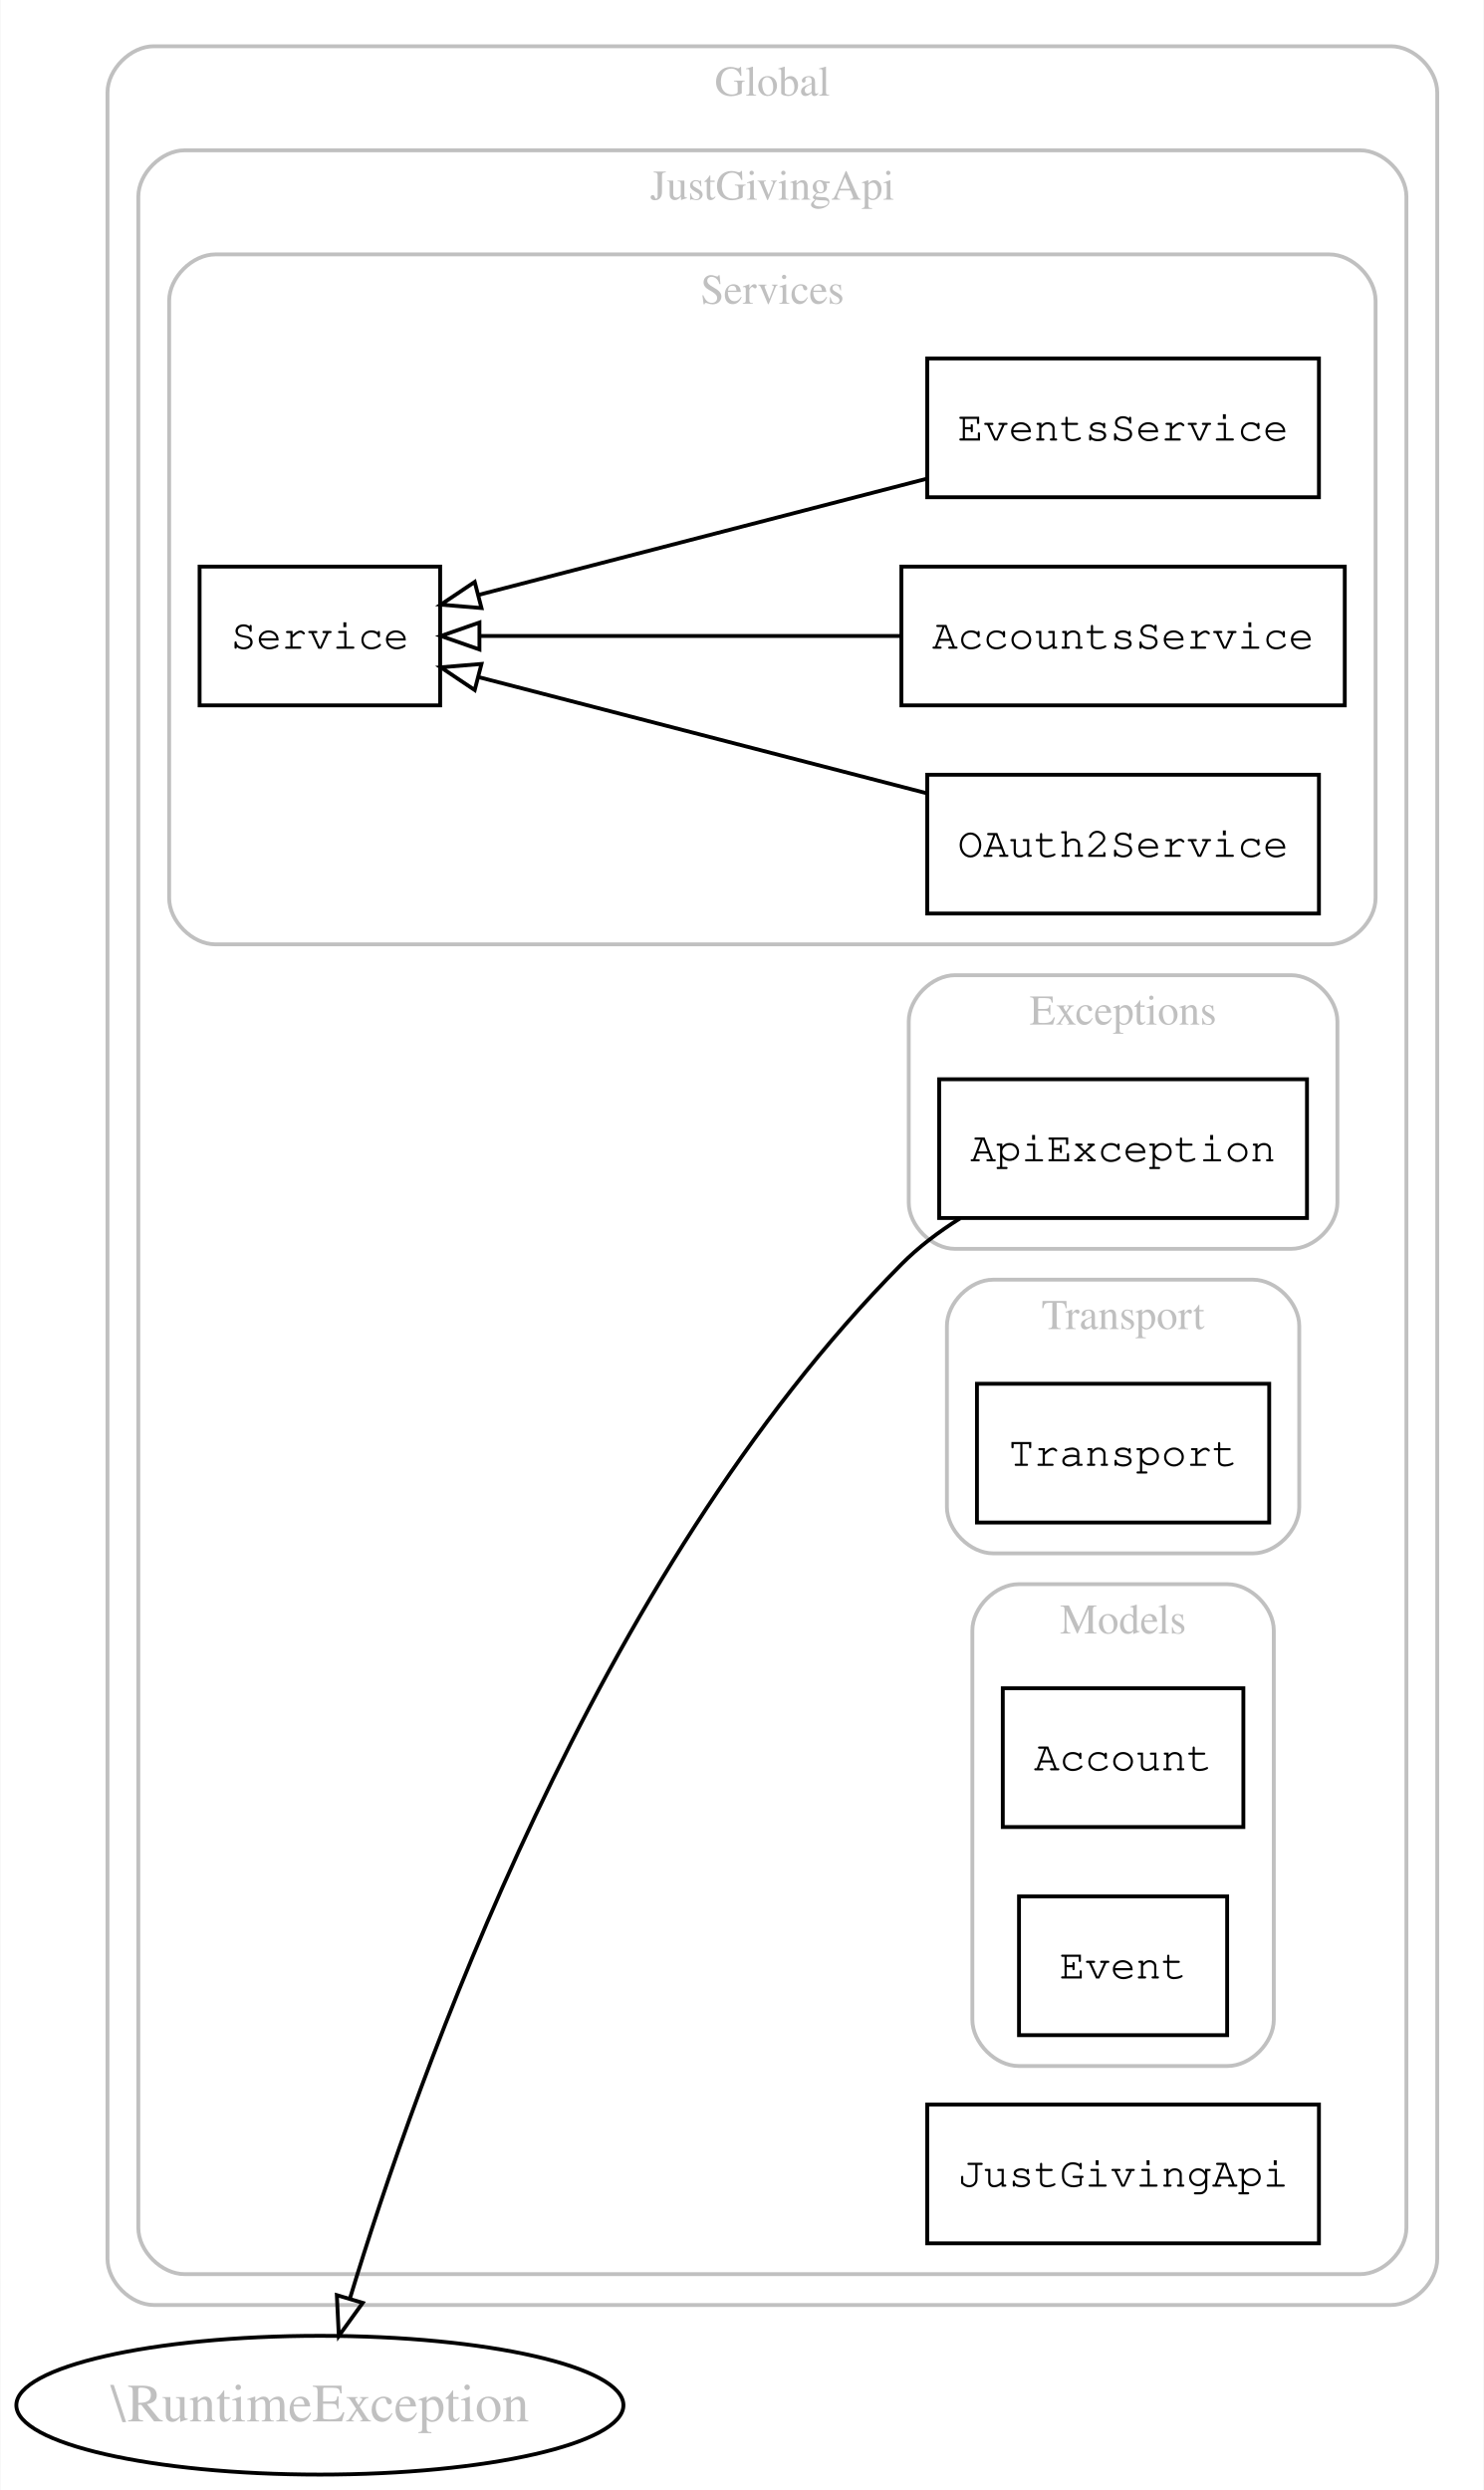
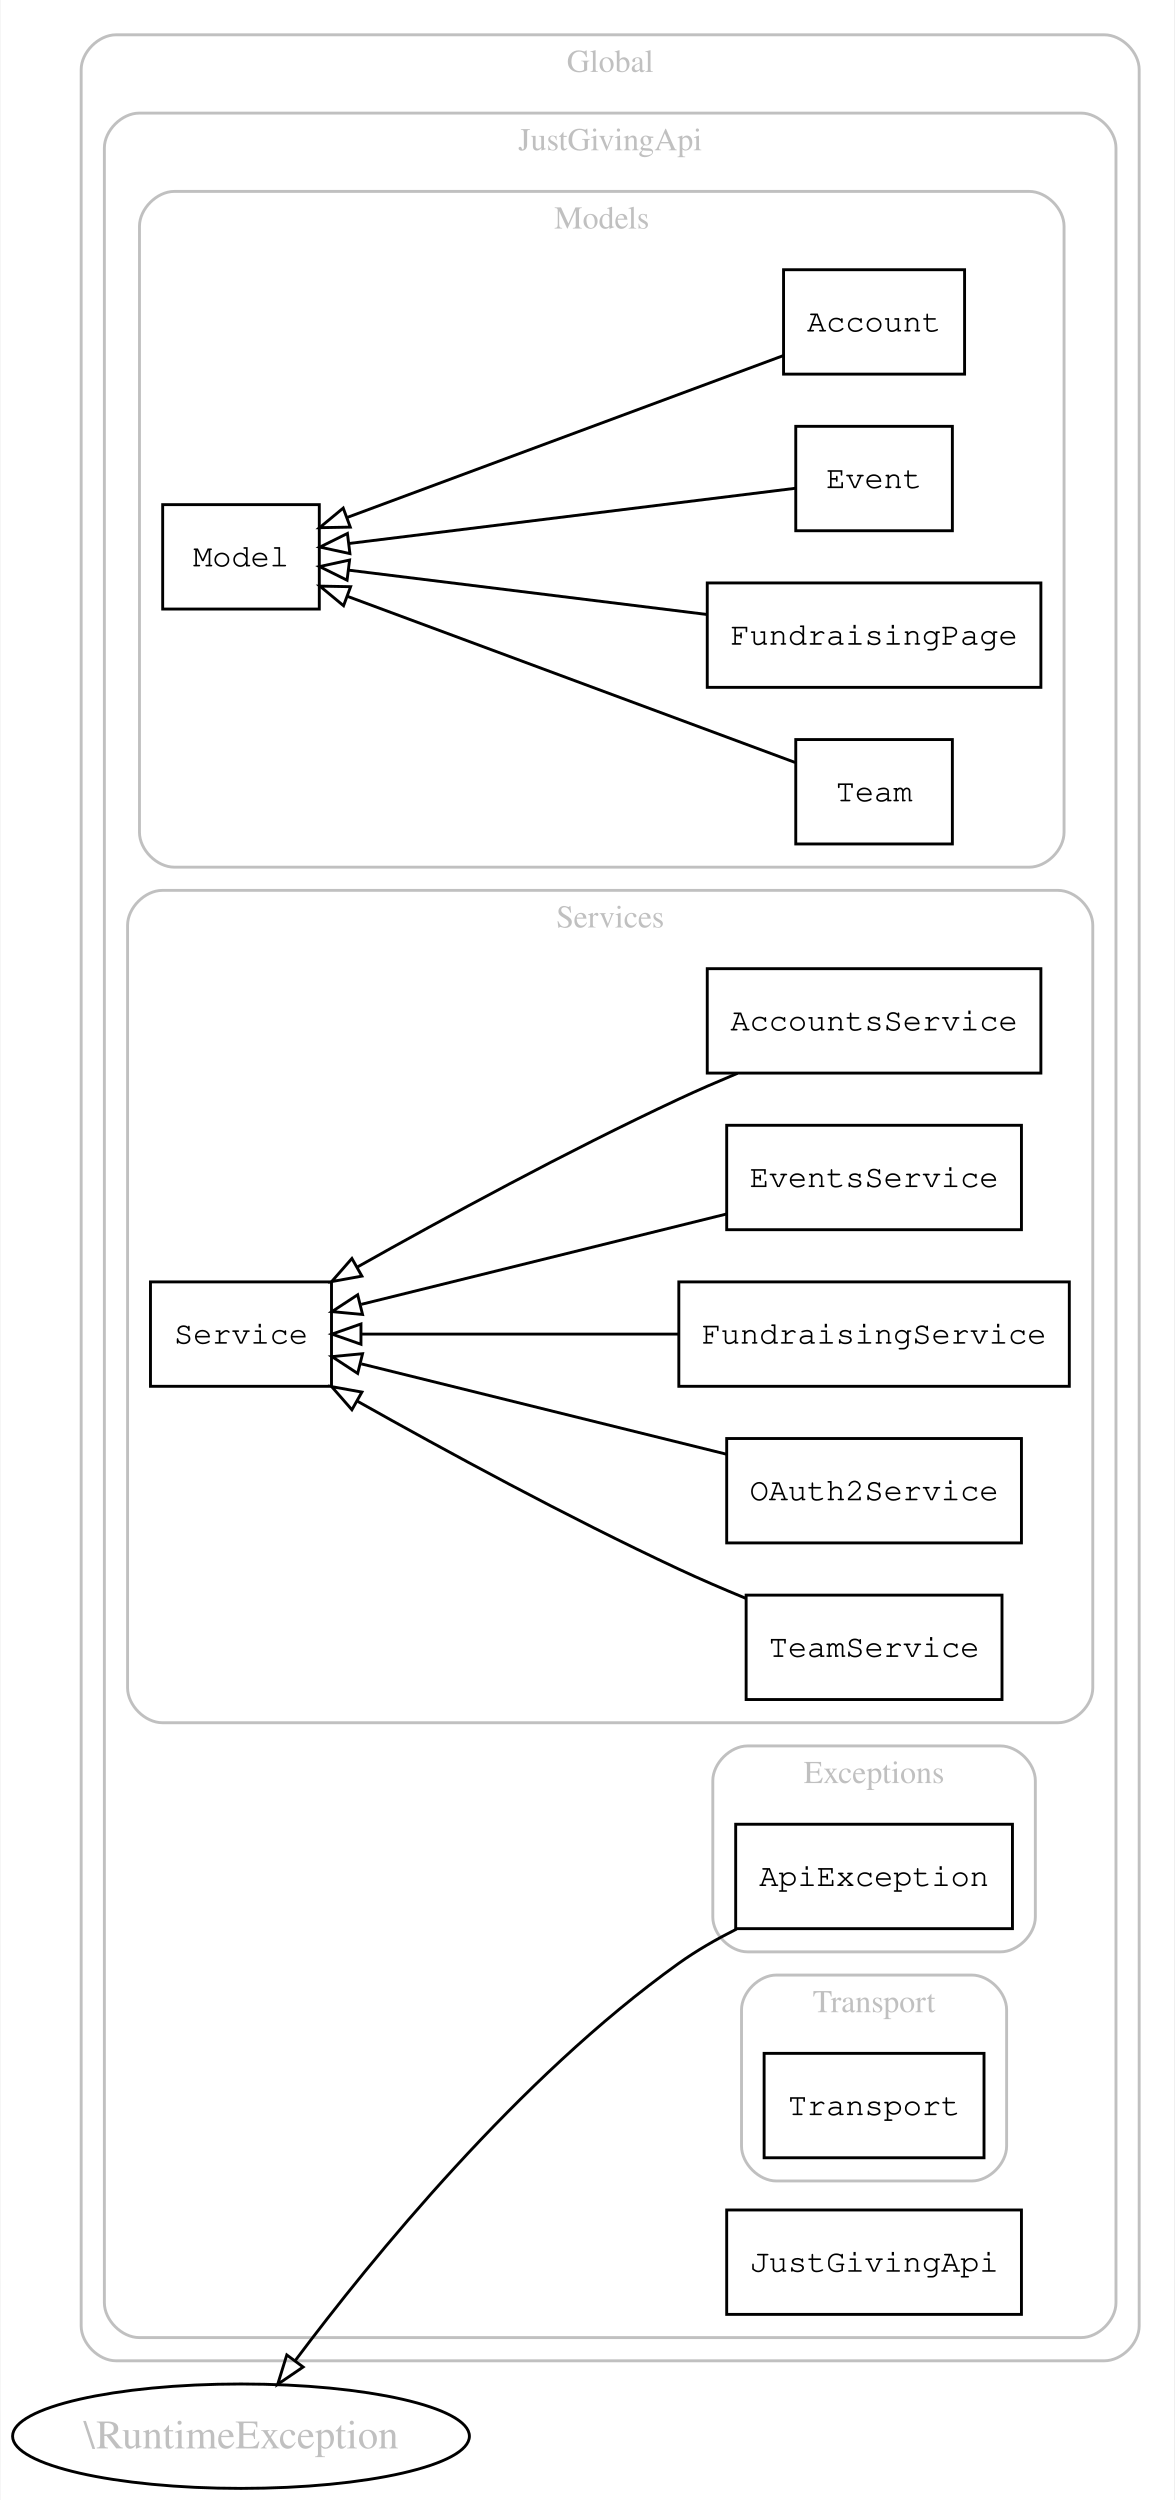
- <svg xmlns="http://www.w3.org/2000/svg" width="385pt" height="646pt" viewBox="0.00 0.00 384.77 646.00">
-   <g id="graph0" class="graph" transform="scale(1 1) rotate(0) translate(4 642)">
-     <polygon fill="#ffffff" stroke="transparent" points="-4,4 -4,-642 380.77,-642 380.77,4 -4,4" />
+ <svg xmlns="http://www.w3.org/2000/svg" width="405pt" height="862pt" viewBox="0.00 0.00 404.57 862.00">
+   <g id="graph0" class="graph" transform="scale(1 1) rotate(0) translate(4 858)">
+     <polygon fill="#ffffff" stroke="transparent" points="-4,4 -4,-858 400.573,-858 400.573,4 -4,4" />
    <g id="clust1" class="cluster">
-       <path fill="none" stroke="#c0c0c0" d="M35.773,-44C35.773,-44 356.77,-44 356.77,-44 362.77,-44 368.77,-50 368.77,-56 368.77,-56 368.77,-618 368.77,-618 368.77,-624 362.77,-630 356.77,-630 356.77,-630 35.773,-630 35.773,-630 29.773,-630 23.773,-624 23.773,-618 23.773,-618 23.773,-56 23.773,-56 23.773,-50 29.773,-44 35.773,-44" />
-       <text text-anchor="middle" x="196.272" y="-617.2" font-family="Times,serif" font-size="11.00" fill="#c0c0c0">Global</text>
+       <path fill="none" stroke="#c0c0c0" d="M35.773,-44C35.773,-44 376.573,-44 376.573,-44 382.573,-44 388.573,-50 388.573,-56 388.573,-56 388.573,-834 388.573,-834 388.573,-840 382.573,-846 376.573,-846 376.573,-846 35.773,-846 35.773,-846 29.773,-846 23.773,-840 23.773,-834 23.773,-834 23.773,-56 23.773,-56 23.773,-50 29.773,-44 35.773,-44" />
+       <text text-anchor="middle" x="206.173" y="-833.2" font-family="Times,serif" font-size="11.00" fill="#c0c0c0">Global</text>
    </g>
    <g id="clust2" class="cluster">
-       <path fill="none" stroke="#c0c0c0" d="M43.773,-52C43.773,-52 348.77,-52 348.77,-52 354.77,-52 360.77,-58 360.77,-64 360.77,-64 360.77,-591 360.77,-591 360.77,-597 354.77,-603 348.77,-603 348.77,-603 43.773,-603 43.773,-603 37.773,-603 31.773,-597 31.773,-591 31.773,-591 31.773,-64 31.773,-64 31.773,-58 37.773,-52 43.773,-52" />
-       <text text-anchor="middle" x="196.272" y="-590.2" font-family="Times,serif" font-size="11.00" fill="#c0c0c0">JustGivingApi</text>
+       <path fill="none" stroke="#c0c0c0" d="M43.773,-52C43.773,-52 368.573,-52 368.573,-52 374.573,-52 380.573,-58 380.573,-64 380.573,-64 380.573,-807 380.573,-807 380.573,-813 374.573,-819 368.573,-819 368.573,-819 43.773,-819 43.773,-819 37.773,-819 31.773,-813 31.773,-807 31.773,-807 31.773,-64 31.773,-64 31.773,-58 37.773,-52 43.773,-52" />
+       <text text-anchor="middle" x="206.173" y="-806.2" font-family="Times,serif" font-size="11.00" fill="#c0c0c0">JustGivingApi</text>
    </g>
    <g id="clust3" class="cluster">
-       <path fill="none" stroke="#c0c0c0" d="M243.655,-318C243.655,-318 330.868,-318 330.868,-318 336.868,-318 342.868,-324 342.868,-330 342.868,-330 342.868,-377 342.868,-377 342.868,-383 336.868,-389 330.868,-389 330.868,-389 243.655,-389 243.655,-389 237.655,-389 231.655,-383 231.655,-377 231.655,-377 231.655,-330 231.655,-330 231.655,-324 237.655,-318 243.655,-318" />
-       <text text-anchor="middle" x="287.262" y="-376.2" font-family="Times,serif" font-size="11.00" fill="#c0c0c0">Exceptions</text>
+       <path fill="none" stroke="#c0c0c0" d="M253.557,-185C253.557,-185 340.77,-185 340.77,-185 346.77,-185 352.77,-191 352.77,-197 352.77,-197 352.77,-244 352.77,-244 352.77,-250 346.77,-256 340.77,-256 340.77,-256 253.557,-256 253.557,-256 247.557,-256 241.557,-250 241.557,-244 241.557,-244 241.557,-197 241.557,-197 241.557,-191 247.557,-185 253.557,-185" />
+       <text text-anchor="middle" x="297.163" y="-243.2" font-family="Times,serif" font-size="11.00" fill="#c0c0c0">Exceptions</text>
    </g>
    <g id="clust4" class="cluster">
-       <path fill="none" stroke="#c0c0c0" d="M51.773,-397C51.773,-397 340.77,-397 340.77,-397 346.77,-397 352.77,-403 352.77,-409 352.77,-409 352.77,-564 352.77,-564 352.77,-570 346.77,-576 340.77,-576 340.77,-576 51.773,-576 51.773,-576 45.773,-576 39.773,-570 39.773,-564 39.773,-564 39.773,-409 39.773,-409 39.773,-403 45.773,-397 51.773,-397" />
-       <text text-anchor="middle" x="196.272" y="-563.2" font-family="Times,serif" font-size="11.00" fill="#c0c0c0">Services</text>
+       <path fill="none" stroke="#c0c0c0" d="M55.877,-559C55.877,-559 350.671,-559 350.671,-559 356.671,-559 362.671,-565 362.671,-571 362.671,-571 362.671,-780 362.671,-780 362.671,-786 356.671,-792 350.671,-792 350.671,-792 55.877,-792 55.877,-792 49.877,-792 43.877,-786 43.877,-780 43.877,-780 43.877,-571 43.877,-571 43.877,-565 49.877,-559 55.877,-559" />
+       <text text-anchor="middle" x="203.274" y="-779.2" font-family="Times,serif" font-size="11.00" fill="#c0c0c0">Models</text>
    </g>
    <g id="clust5" class="cluster">
-       <path fill="none" stroke="#c0c0c0" d="M253.557,-239C253.557,-239 320.967,-239 320.967,-239 326.967,-239 332.967,-245 332.967,-251 332.967,-251 332.967,-298 332.967,-298 332.967,-304 326.967,-310 320.967,-310 320.967,-310 253.557,-310 253.557,-310 247.557,-310 241.557,-304 241.557,-298 241.557,-298 241.557,-251 241.557,-251 241.557,-245 247.557,-239 253.557,-239" />
-       <text text-anchor="middle" x="287.262" y="-297.2" font-family="Times,serif" font-size="11.00" fill="#c0c0c0">Transport</text>
+       <path fill="none" stroke="#c0c0c0" d="M51.773,-264C51.773,-264 360.573,-264 360.573,-264 366.573,-264 372.573,-270 372.573,-276 372.573,-276 372.573,-539 372.573,-539 372.573,-545 366.573,-551 360.573,-551 360.573,-551 51.773,-551 51.773,-551 45.773,-551 39.773,-545 39.773,-539 39.773,-539 39.773,-276 39.773,-276 39.773,-270 45.773,-264 51.773,-264" />
+       <text text-anchor="middle" x="206.173" y="-538.2" font-family="Times,serif" font-size="11.00" fill="#c0c0c0">Services</text>
    </g>
    <g id="clust6" class="cluster">
-       <path fill="none" stroke="#c0c0c0" d="M260.158,-106C260.158,-106 314.365,-106 314.365,-106 320.365,-106 326.365,-112 326.365,-118 326.365,-118 326.365,-219 326.365,-219 326.365,-225 320.365,-231 314.365,-231 314.365,-231 260.158,-231 260.158,-231 254.158,-231 248.158,-225 248.158,-219 248.158,-219 248.158,-118 248.158,-118 248.158,-112 254.158,-106 260.158,-106" />
-       <text text-anchor="middle" x="287.262" y="-218.2" font-family="Times,serif" font-size="11.00" fill="#c0c0c0">Models</text>
+       <path fill="none" stroke="#c0c0c0" d="M263.459,-106C263.459,-106 330.868,-106 330.868,-106 336.868,-106 342.868,-112 342.868,-118 342.868,-118 342.868,-165 342.868,-165 342.868,-171 336.868,-177 330.868,-177 330.868,-177 263.459,-177 263.459,-177 257.459,-177 251.459,-171 251.459,-165 251.459,-165 251.459,-118 251.459,-118 251.459,-112 257.459,-106 263.459,-106" />
+       <text text-anchor="middle" x="297.163" y="-164.2" font-family="Times,serif" font-size="11.00" fill="#c0c0c0">Transport</text>
    </g>
    <g id="node1" class="node">
-       <polygon fill="none" stroke="#000000" points="334.975,-362 239.549,-362 239.549,-326 334.975,-326 334.975,-362" />
-       <text text-anchor="middle" x="287.262" y="-340.7" font-family="Courier,monospace" font-size="11.00" fill="#000000">ApiException</text>
+       <polygon fill="none" stroke="#000000" points="344.877,-229 249.45,-229 249.45,-193 344.877,-193 344.877,-229" />
+       <text text-anchor="middle" x="297.163" y="-207.7" font-family="Courier,monospace" font-size="11.00" fill="#000000">ApiException</text>
    </g>
-     <g id="node10" class="node">
+     <g id="node15" class="node">
      <ellipse fill="none" stroke="#000000" cx="78.877" cy="-18" rx="78.754" ry="18" />
      <text text-anchor="middle" x="78.877" y="-13.8" font-family="Times,serif" font-size="14.00" fill="#c0c0c0">\RuntimeException</text>
    </g>
    <g id="edge1" class="edge">
-       <path fill="none" stroke="#000000" d="M244.932,-325.882C239.44,-322.436 234.192,-318.48 229.754,-314 150.077,-233.568 103.885,-102.464 86.67,-45.676" />
-       <polygon fill="none" stroke="#000000" points="89.989,-44.558 83.791,-35.966 83.278,-46.548 89.989,-44.558" />
+       <path fill="none" stroke="#000000" d="M249.762,-192.862C242.792,-189.365 235.899,-185.4 229.754,-181 174.548,-141.474 123.907,-79.209 97.669,-44.184" />
+       <polygon fill="none" stroke="#000000" points="100.298,-41.853 91.536,-35.896 94.671,-46.017 100.298,-41.853" />
    </g>
    <g id="node2" class="node">
-       <polygon fill="none" stroke="#000000" points="338.076,-549 236.448,-549 236.448,-513 338.076,-513 338.076,-549" />
-       <text text-anchor="middle" x="287.262" y="-527.7" font-family="Courier,monospace" font-size="11.00" fill="#000000">EventsService</text>
+       <polygon fill="none" stroke="#000000" points="328.371,-765 265.955,-765 265.955,-729 328.371,-729 328.371,-765" />
+       <text text-anchor="middle" x="297.163" y="-743.7" font-family="Courier,monospace" font-size="11.00" fill="#000000">Account</text>
+     </g>
+     <g id="node5" class="node">
+       <polygon fill="none" stroke="#000000" points="105.877,-684 51.877,-684 51.877,-648 105.877,-648 105.877,-684" />
+       <text text-anchor="middle" x="78.877" y="-662.7" font-family="Courier,monospace" font-size="11.00" fill="#000000">Model</text>
+     </g>
+     <g id="edge2" class="edge">
+       <path fill="none" stroke="#000000" d="M265.888,-735.395C226.162,-720.653 157.718,-695.256 115.567,-679.615" />
+       <polygon fill="none" stroke="#000000" points="116.558,-676.249 105.965,-676.052 114.123,-682.812 116.558,-676.249" />
    </g>
    <g id="node3" class="node">
-       <polygon fill="none" stroke="#000000" points="110.085,-495 47.669,-495 47.669,-459 110.085,-459 110.085,-495" />
-       <text text-anchor="middle" x="78.877" y="-473.7" font-family="Courier,monospace" font-size="11.00" fill="#000000">Service</text>
+       <polygon fill="none" stroke="#000000" points="324.163,-711 270.163,-711 270.163,-675 324.163,-675 324.163,-711" />
+       <text text-anchor="middle" x="297.163" y="-689.7" font-family="Courier,monospace" font-size="11.00" fill="#000000">Event</text>
    </g>
-     <g id="edge2" class="edge">
-       <path fill="none" stroke="#000000" d="M236.285,-517.79C200.578,-508.537 153.473,-496.33 120.126,-487.689" />
-       <polygon fill="none" stroke="#000000" points="120.804,-484.249 110.246,-485.129 119.048,-491.026 120.804,-484.249" />
+     <g id="edge3" class="edge">
+       <path fill="none" stroke="#000000" d="M269.959,-689.635C231.128,-684.832 159.688,-675.996 116.017,-670.594" />
+       <polygon fill="none" stroke="#000000" points="116.435,-667.119 106.081,-669.365 115.576,-674.066 116.435,-667.119" />
    </g>
    <g id="node4" class="node">
-       <polygon fill="none" stroke="#000000" points="344.778,-495 229.746,-495 229.746,-459 344.778,-459 344.778,-495" />
-       <text text-anchor="middle" x="287.262" y="-473.7" font-family="Courier,monospace" font-size="11.00" fill="#000000">AccountsService</text>
-     </g>
-     <g id="edge3" class="edge">
-       <path fill="none" stroke="#000000" d="M229.492,-477C194.862,-477 151.633,-477 120.381,-477" />
-       <polygon fill="none" stroke="#000000" points="120.272,-473.5 110.272,-477 120.272,-480.5 120.272,-473.5" />
-     </g>
-     <g id="node5" class="node">
-       <polygon fill="none" stroke="#000000" points="338.076,-441 236.448,-441 236.448,-405 338.076,-405 338.076,-441" />
-       <text text-anchor="middle" x="287.262" y="-419.7" font-family="Courier,monospace" font-size="11.00" fill="#000000">OAuth2Service</text>
+       <polygon fill="none" stroke="#000000" points="354.68,-657 239.647,-657 239.647,-621 354.68,-621 354.68,-657" />
+       <text text-anchor="middle" x="297.163" y="-635.7" font-family="Courier,monospace" font-size="11.00" fill="#000000">FundraisingPage</text>
    </g>
    <g id="edge4" class="edge">
-       <path fill="none" stroke="#000000" d="M236.285,-436.21C200.578,-445.463 153.473,-457.67 120.126,-466.311" />
-       <polygon fill="none" stroke="#000000" points="119.048,-462.974 110.246,-468.871 120.804,-469.751 119.048,-462.974" />
+       <path fill="none" stroke="#000000" d="M239.526,-646.129C200.377,-650.972 149.756,-657.233 115.899,-661.421" />
+       <polygon fill="none" stroke="#000000" points="115.455,-657.949 105.961,-662.65 116.315,-664.896 115.455,-657.949" />
    </g>
    <g id="node6" class="node">
-       <polygon fill="none" stroke="#000000" points="325.173,-283 249.351,-283 249.351,-247 325.173,-247 325.173,-283" />
-       <text text-anchor="middle" x="287.262" y="-261.7" font-family="Courier,monospace" font-size="11.00" fill="#000000">Transport</text>
+       <polygon fill="none" stroke="#000000" points="324.163,-603 270.163,-603 270.163,-567 324.163,-567 324.163,-603" />
+       <text text-anchor="middle" x="297.163" y="-581.7" font-family="Courier,monospace" font-size="11.00" fill="#000000">Team</text>
+     </g>
+     <g id="edge5" class="edge">
+       <path fill="none" stroke="#000000" d="M269.959,-595.095C230.964,-609.565 159.085,-636.237 115.466,-652.423" />
+       <polygon fill="none" stroke="#000000" points="114.239,-649.145 106.081,-655.905 116.674,-655.708 114.239,-649.145" />
    </g>
    <g id="node7" class="node">
-       <polygon fill="none" stroke="#000000" points="318.47,-204 256.054,-204 256.054,-168 318.47,-168 318.47,-204" />
-       <text text-anchor="middle" x="287.262" y="-182.7" font-family="Courier,monospace" font-size="11.00" fill="#000000">Account</text>
+       <polygon fill="none" stroke="#000000" points="354.68,-524 239.647,-524 239.647,-488 354.68,-488 354.68,-524" />
+       <text text-anchor="middle" x="297.163" y="-502.7" font-family="Courier,monospace" font-size="11.00" fill="#000000">AccountsService</text>
+     </g>
+     <g id="node11" class="node">
+       <polygon fill="none" stroke="#000000" points="110.085,-416 47.669,-416 47.669,-380 110.085,-380 110.085,-416" />
+       <text text-anchor="middle" x="78.877" y="-394.7" font-family="Courier,monospace" font-size="11.00" fill="#000000">Service</text>
+     </g>
+     <g id="edge6" class="edge">
+       <path fill="none" stroke="#000000" d="M250.095,-487.931C243.218,-485.065 236.265,-482.04 229.754,-479 191.426,-461.104 149.096,-438.08 119.053,-421.156" />
+       <polygon fill="none" stroke="#000000" points="120.568,-417.992 110.142,-416.112 117.12,-424.084 120.568,-417.992" />
    </g>
    <g id="node8" class="node">
-       <polygon fill="none" stroke="#000000" points="314.262,-150 260.262,-150 260.262,-114 314.262,-114 314.262,-150" />
-       <text text-anchor="middle" x="287.262" y="-128.7" font-family="Courier,monospace" font-size="11.00" fill="#000000">Event</text>
+       <polygon fill="none" stroke="#000000" points="347.978,-470 246.349,-470 246.349,-434 347.978,-434 347.978,-470" />
+       <text text-anchor="middle" x="297.163" y="-448.7" font-family="Courier,monospace" font-size="11.00" fill="#000000">EventsService</text>
+     </g>
+     <g id="edge7" class="edge">
+       <path fill="none" stroke="#000000" d="M246.26,-439.408C207.963,-429.934 156.137,-417.113 120.347,-408.259" />
+       <polygon fill="none" stroke="#000000" points="120.793,-404.764 110.246,-405.76 119.112,-411.559 120.793,-404.764" />
    </g>
    <g id="node9" class="node">
-       <polygon fill="none" stroke="#000000" points="338.076,-96 236.448,-96 236.448,-60 338.076,-60 338.076,-96" />
-       <text text-anchor="middle" x="287.262" y="-74.7" font-family="Courier,monospace" font-size="11.00" fill="#000000">JustGivingApi</text>
+       <polygon fill="none" stroke="#000000" points="364.483,-416 229.844,-416 229.844,-380 364.483,-380 364.483,-416" />
+       <text text-anchor="middle" x="297.163" y="-394.7" font-family="Courier,monospace" font-size="11.00" fill="#000000">FundraisingService</text>
+     </g>
+     <g id="edge8" class="edge">
+       <path fill="none" stroke="#000000" d="M229.591,-398C193.973,-398 151.411,-398 120.615,-398" />
+       <polygon fill="none" stroke="#000000" points="120.244,-394.5 110.244,-398 120.244,-401.5 120.244,-394.5" />
+     </g>
+     <g id="node10" class="node">
+       <polygon fill="none" stroke="#000000" points="347.978,-362 246.349,-362 246.349,-326 347.978,-326 347.978,-362" />
+       <text text-anchor="middle" x="297.163" y="-340.7" font-family="Courier,monospace" font-size="11.00" fill="#000000">OAuth2Service</text>
+     </g>
+     <g id="edge9" class="edge">
+       <path fill="none" stroke="#000000" d="M246.26,-356.592C207.963,-366.066 156.137,-378.887 120.347,-387.741" />
+       <polygon fill="none" stroke="#000000" points="119.112,-384.441 110.246,-390.24 120.793,-391.236 119.112,-384.441" />
+     </g>
+     <g id="node12" class="node">
+       <polygon fill="none" stroke="#000000" points="341.276,-308 253.051,-308 253.051,-272 341.276,-272 341.276,-308" />
+       <text text-anchor="middle" x="297.163" y="-286.7" font-family="Courier,monospace" font-size="11.00" fill="#000000">TeamService</text>
+     </g>
+     <g id="edge10" class="edge">
+       <path fill="none" stroke="#000000" d="M252.984,-306.872C245.179,-310.086 237.179,-313.533 229.754,-317 191.426,-334.896 149.096,-357.92 119.053,-374.844" />
+       <polygon fill="none" stroke="#000000" points="117.12,-371.916 110.142,-379.888 120.568,-378.008 117.12,-371.916" />
+     </g>
+     <g id="node13" class="node">
+       <polygon fill="none" stroke="#000000" points="335.074,-150 259.253,-150 259.253,-114 335.074,-114 335.074,-150" />
+       <text text-anchor="middle" x="297.163" y="-128.7" font-family="Courier,monospace" font-size="11.00" fill="#000000">Transport</text>
+     </g>
+     <g id="node14" class="node">
+       <polygon fill="none" stroke="#000000" points="347.978,-96 246.349,-96 246.349,-60 347.978,-60 347.978,-96" />
+       <text text-anchor="middle" x="297.163" y="-74.7" font-family="Courier,monospace" font-size="11.00" fill="#000000">JustGivingApi</text>
    </g>
  </g>
</svg>
